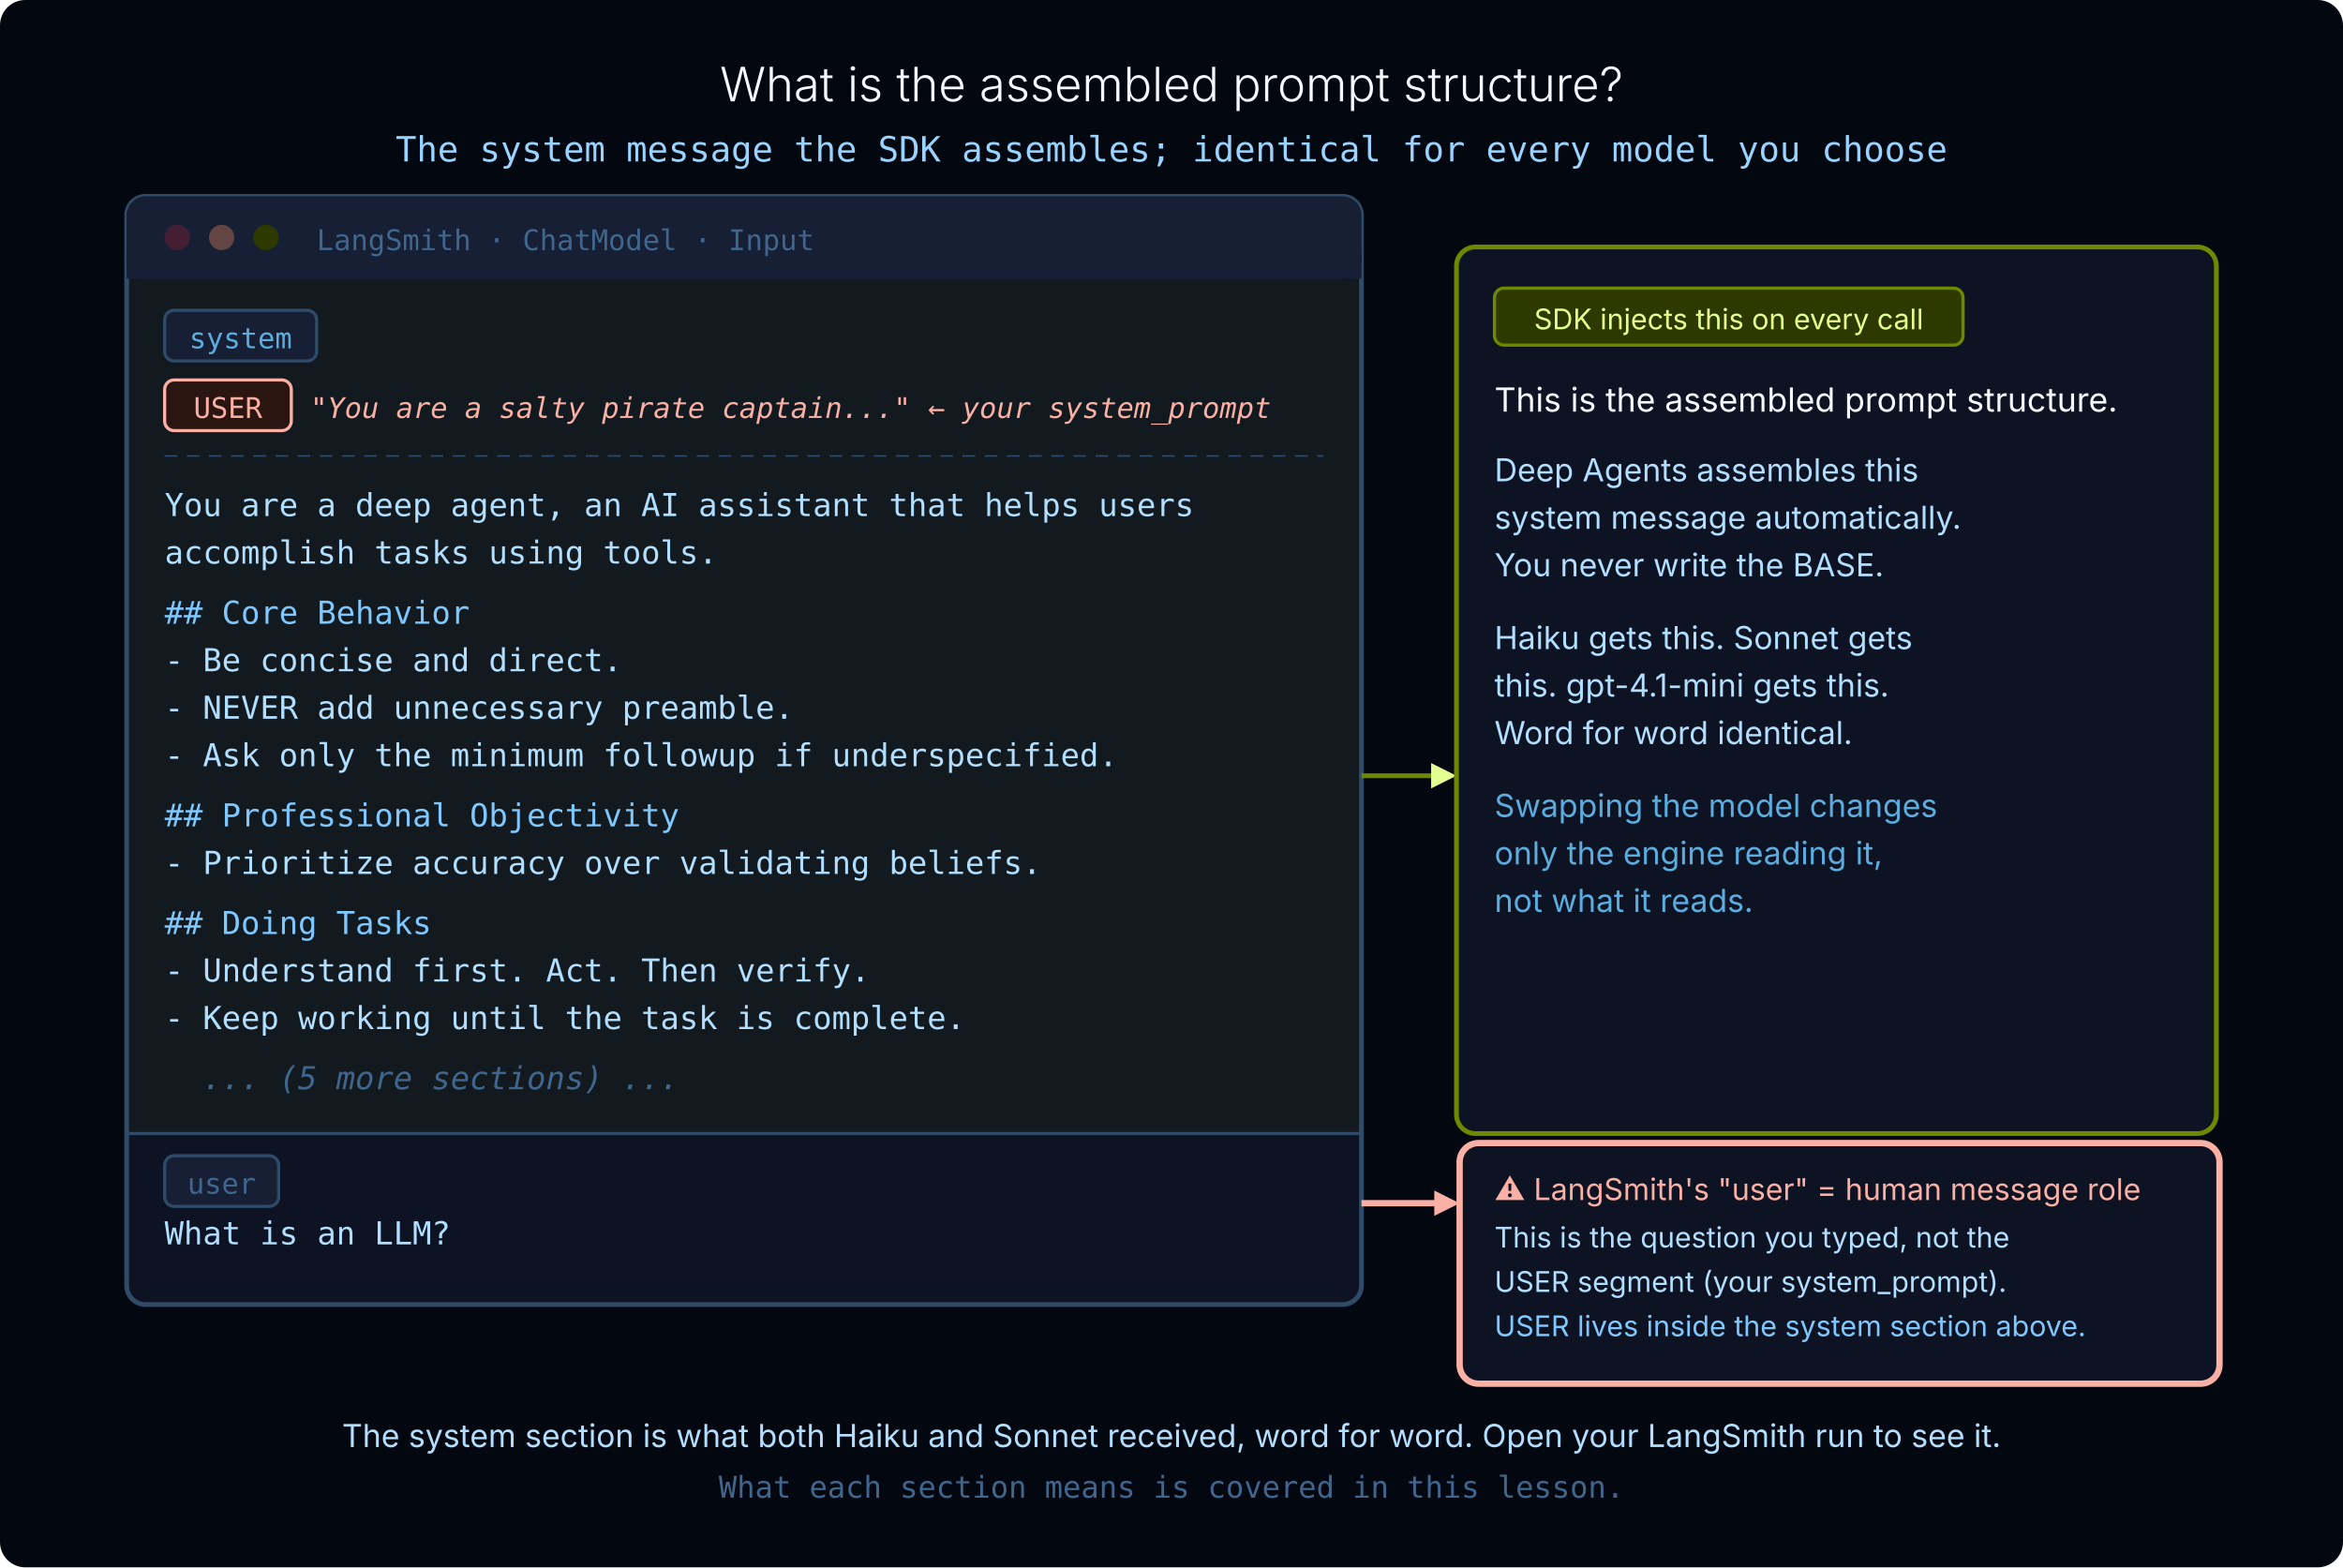
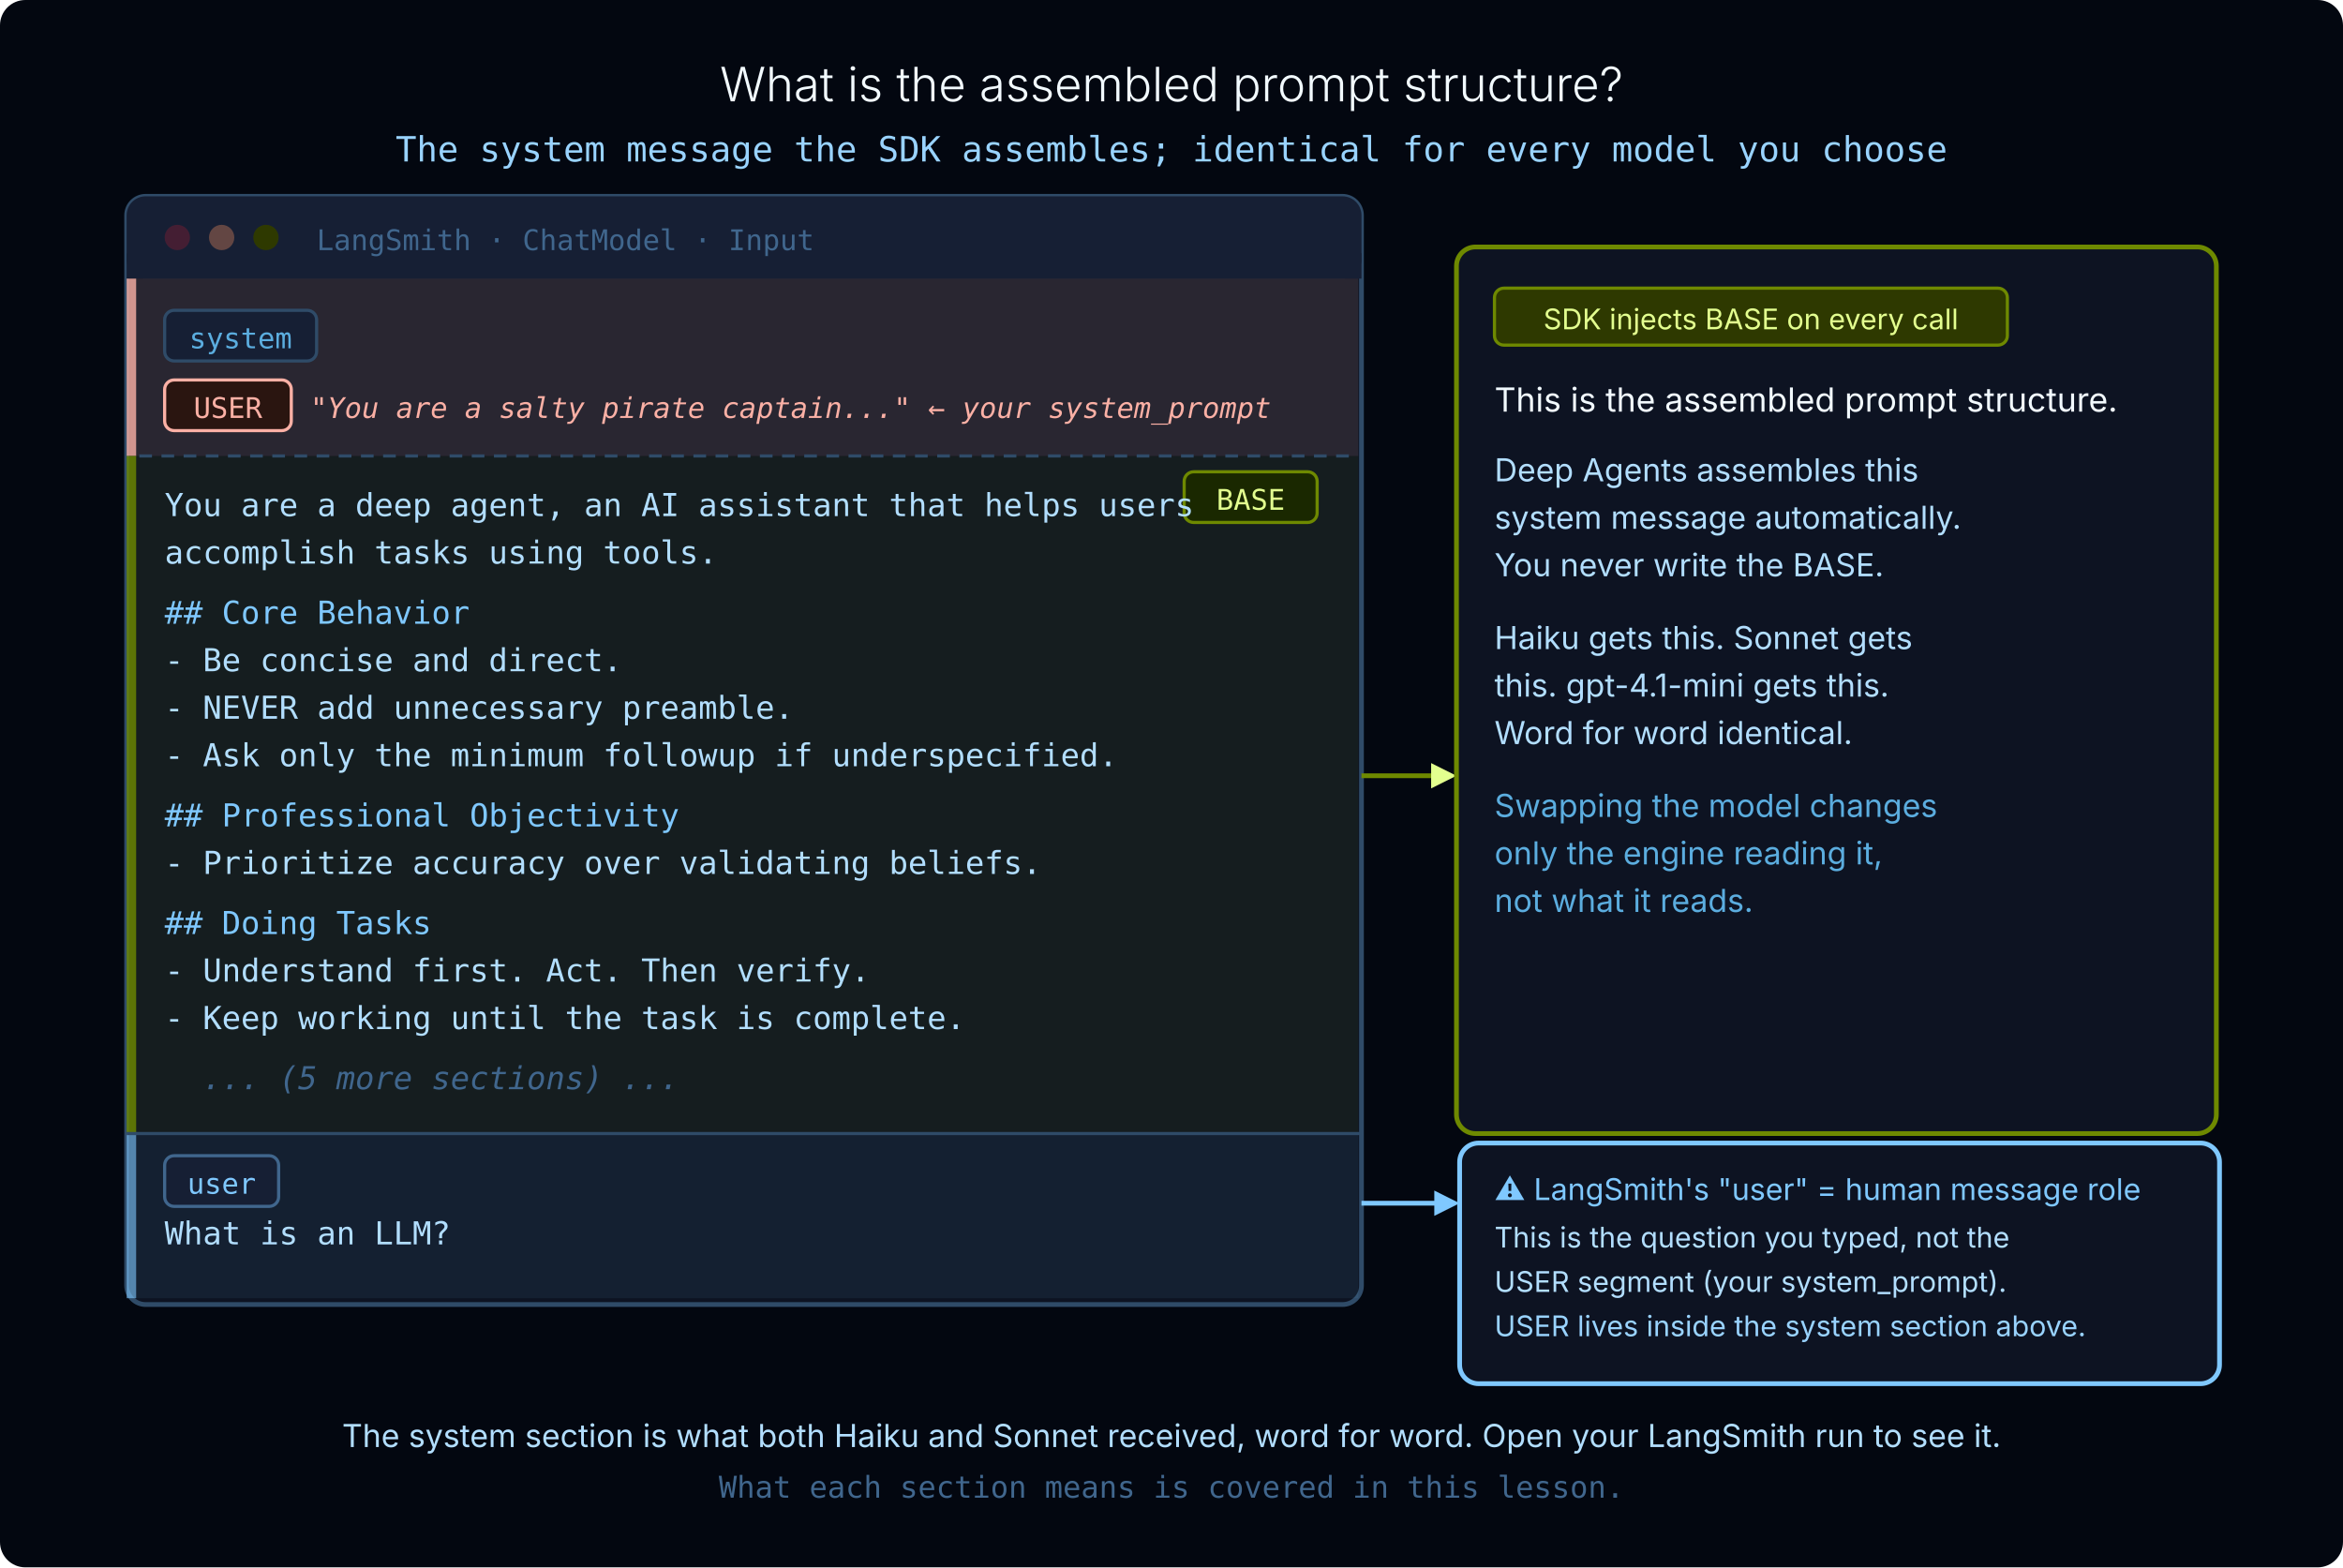
<svg xmlns="http://www.w3.org/2000/svg" width="740" height="495" font-family="'Inter', -apple-system, BlinkMacSystemFont, 'Segoe UI', sans-serif">
  <rect width="740" height="495" fill="#030710" rx="8" />
  <text x="370" y="32" text-anchor="middle" font-size="15" font-weight="300" fill="#F2FAFF">What is the assembled prompt structure?</text>
  <text x="370" y="51" text-anchor="middle" font-size="11" fill="#99D3FF" font-family="'IBM Plex Mono', ui-monospace, SFMono-Regular, Menlo, Consolas, monospace">The system message the SDK assembles; identical for every model you choose</text>
  <rect x="40" y="62" width="390" height="350" rx="6" fill="#0D1322" stroke="#2F4B68" stroke-width="1.5" />
  <rect x="40" y="62" width="390" height="26" rx="6" fill="#161F34" />
  <rect x="40" y="80" width="390" height="8" fill="#161F34" />
  <circle cx="56" cy="75" r="4" fill="#441E33" />
  <circle cx="70" cy="75" r="4" fill="#634643" />
  <circle cx="84" cy="75" r="4" fill="#2E3900" />
  <text x="100" y="79" font-size="9" fill="#40668D" font-family="'IBM Plex Mono', ui-monospace, SFMono-Regular, Menlo, Consolas, monospace">LangSmith · ChatModel · Input</text>
-   <rect x="40" y="88" width="390" height="270" fill="#6E8900" fill-opacity="0.06" />
+   <rect x="41" y="88" width="388" height="56" fill="#FBB0A5" fill-opacity="0.12" />
+   <rect x="41" y="144" width="388" height="214" fill="#6E8900" fill-opacity="0.09" />
+   <rect x="41" y="358" width="388" height="52" fill="#7FC8FF" fill-opacity="0.07" />
+   <rect x="40" y="88" width="3" height="56" fill="#FBB0A5" fill-opacity="0.8" />
+   <rect x="40" y="144" width="3" height="214" fill="#6E8900" fill-opacity="0.8" />
+   <rect x="40" y="358" width="3" height="52" fill="#7FC8FF" fill-opacity="0.6" />
  <rect x="52" y="98" width="48" height="16" rx="3" fill="#161F34" stroke="#2F4B68" stroke-width="1" />
  <text x="76" y="110" text-anchor="middle" font-size="9" font-weight="400" fill="#5BADDF" font-family="'IBM Plex Mono', ui-monospace, SFMono-Regular, Menlo, Consolas, monospace">system</text>
  <rect x="52" y="120" width="40" height="16" rx="3" fill="#2A1510" stroke="#FBB0A5" stroke-width="1" />
  <text x="72" y="132" text-anchor="middle" font-size="9" font-weight="400" fill="#FBB0A5" font-family="'IBM Plex Mono', ui-monospace, SFMono-Regular, Menlo, Consolas, monospace">USER</text>
  <text x="98" y="132" font-size="9" fill="#FBB0A5" font-style="italic" font-family="'IBM Plex Mono', ui-monospace, SFMono-Regular, Menlo, Consolas, monospace">"You are a salty pirate captain..."  ← your system_prompt</text>
-   <line x1="52" y1="144" x2="418" y2="144" stroke="#2F4B68" stroke-width="0.5" stroke-dasharray="4,3" />
+   <line x1="44" y1="144" x2="428" y2="144" stroke="#2F4B68" stroke-width="1" stroke-dasharray="4,3" />
+   <rect x="374" y="149" width="42" height="16" rx="3" fill="#1A2800" stroke="#6E8900" stroke-width="1" />
+   <text x="395" y="161" text-anchor="middle" font-size="9" font-weight="400" fill="#E3FF8F" font-family="'IBM Plex Mono', ui-monospace, SFMono-Regular, Menlo, Consolas, monospace">BASE</text>
  <g font-family="'IBM Plex Mono', ui-monospace, SFMono-Regular, Menlo, Consolas, monospace" font-size="10" fill="#B2DEFF" xml:space="preserve">
    <text x="52" y="163">You are a deep agent, an AI assistant that helps users</text>
    <text x="52" y="178">accomplish tasks using tools.</text>
    <text x="52" y="197" font-weight="400" fill="#7FC8FF">## Core Behavior</text>
    <text x="52" y="212">- Be concise and direct.</text>
    <text x="52" y="227">- NEVER add unnecessary preamble.</text>
    <text x="52" y="242">- Ask only the minimum followup if underspecified.</text>
    <text x="52" y="261" font-weight="400" fill="#7FC8FF">## Professional Objectivity</text>
    <text x="52" y="276">- Prioritize accuracy over validating beliefs.</text>
    <text x="52" y="295" font-weight="400" fill="#7FC8FF">## Doing Tasks</text>
    <text x="52" y="310">- Understand first. Act. Then verify.</text>
    <text x="52" y="325">- Keep working until the task is complete.</text>
    <text x="52" y="344" fill="#40668D" font-style="italic">  ... (5 more sections) ...</text>
  </g>
  <line x1="40" y1="358" x2="430" y2="358" stroke="#2F4B68" stroke-width="1" />
-   <rect x="52" y="365" width="36" height="16" rx="3" fill="#161F34" stroke="#2F4B68" stroke-width="1" />
-   <text x="70" y="377" text-anchor="middle" font-size="9" font-weight="400" fill="#40668D" font-family="'IBM Plex Mono', ui-monospace, SFMono-Regular, Menlo, Consolas, monospace">user</text>
+   <rect x="52" y="365" width="36" height="16" rx="3" fill="#161F34" stroke="#40668D" stroke-width="1" />
+   <text x="70" y="377" text-anchor="middle" font-size="9" font-weight="400" fill="#7FC8FF" font-family="'IBM Plex Mono', ui-monospace, SFMono-Regular, Menlo, Consolas, monospace">user</text>
  <g font-family="'IBM Plex Mono', ui-monospace, SFMono-Regular, Menlo, Consolas, monospace" font-size="10" fill="#B2DEFF">
    <text x="52" y="393">What is an LLM?</text>
  </g>
  <line x1="430" y1="245" x2="456" y2="245" stroke="#6E8900" stroke-width="1.5" />
  <polygon points="452,241 460,245 452,249" fill="#E3FF8F" />
  <rect x="460" y="78" width="240" height="280" rx="6" fill="#0D1322" stroke="#6E8900" stroke-width="1.5" />
-   <rect x="472" y="91" width="148" height="18" rx="3" fill="#2E3900" stroke="#6E8900" stroke-width="1" />
-   <text x="546" y="104" text-anchor="middle" font-size="9" font-weight="400" fill="#E3FF8F">SDK injects this on every call</text>
+   <rect x="472" y="91" width="162" height="18" rx="3" fill="#2E3900" stroke="#6E8900" stroke-width="1" />
+   <text x="553" y="104" text-anchor="middle" font-size="9" font-weight="400" fill="#E3FF8F">SDK injects BASE on every call</text>
  <text x="472" y="130" font-size="10.5" font-weight="400" fill="#F2FAFF">This is the assembled prompt structure.</text>
  <text x="472" y="152" font-size="10" fill="#B2DEFF">Deep Agents assembles this</text>
  <text x="472" y="167" font-size="10" fill="#B2DEFF">system message automatically.</text>
  <text x="472" y="182" font-size="10" fill="#B2DEFF">You never write the BASE.</text>
  <text x="472" y="205" font-size="10" fill="#B2DEFF">Haiku gets this. Sonnet gets</text>
  <text x="472" y="220" font-size="10" fill="#B2DEFF">this. gpt-4.1-mini gets this.</text>
  <text x="472" y="235" font-size="10" fill="#B2DEFF">Word for word identical.</text>
  <text x="472" y="258" font-size="10" fill="#5BADDF">Swapping the model changes</text>
  <text x="472" y="273" font-size="10" fill="#5BADDF">only the engine reading it,</text>
  <text x="472" y="288" font-size="10" fill="#5BADDF">not what it reads.</text>
-   <line x1="430" y1="380" x2="457" y2="380" stroke="#FBB0A5" stroke-width="2" />
-   <polygon points="453,376 461,380 453,384" fill="#FBB0A5" />
-   <rect x="461" y="361" width="240" height="76" rx="6" fill="#0D1322" stroke="#FBB0A5" stroke-width="2" />
-   <text x="472" y="379" font-size="9.5" font-weight="400" fill="#FBB0A5">⚠ LangSmith's "user" = human message role</text>
+   <line x1="430" y1="380" x2="457" y2="380" stroke="#7FC8FF" stroke-width="1.5" />
+   <polygon points="453,376 461,380 453,384" fill="#7FC8FF" />
+   <rect x="461" y="361" width="240" height="76" rx="6" fill="#0D1322" stroke="#7FC8FF" stroke-width="1.5" />
+   <text x="472" y="379" font-size="9.5" font-weight="400" fill="#7FC8FF">⚠ LangSmith's "user" = human message role</text>
  <text x="472" y="394" font-size="9" fill="#B2DEFF">This is the question you typed, not the</text>
  <text x="472" y="408" font-size="9" fill="#B2DEFF">USER segment (your system_prompt).</text>
-   <text x="472" y="422" font-size="9" fill="#7FC8FF">USER lives inside the system section above.</text>
+   <text x="472" y="422" font-size="9" fill="#99D3FF">USER lives inside the system section above.</text>
  <text x="370" y="457" text-anchor="middle" font-size="10" fill="#B2DEFF">The system section is what both Haiku and Sonnet received, word for word. Open your LangSmith run to see it.</text>
  <text x="370" y="473" text-anchor="middle" font-size="9.5" fill="#40668D" font-family="'IBM Plex Mono', ui-monospace, SFMono-Regular, Menlo, Consolas, monospace">What each section means is covered in this lesson.</text>
</svg>
